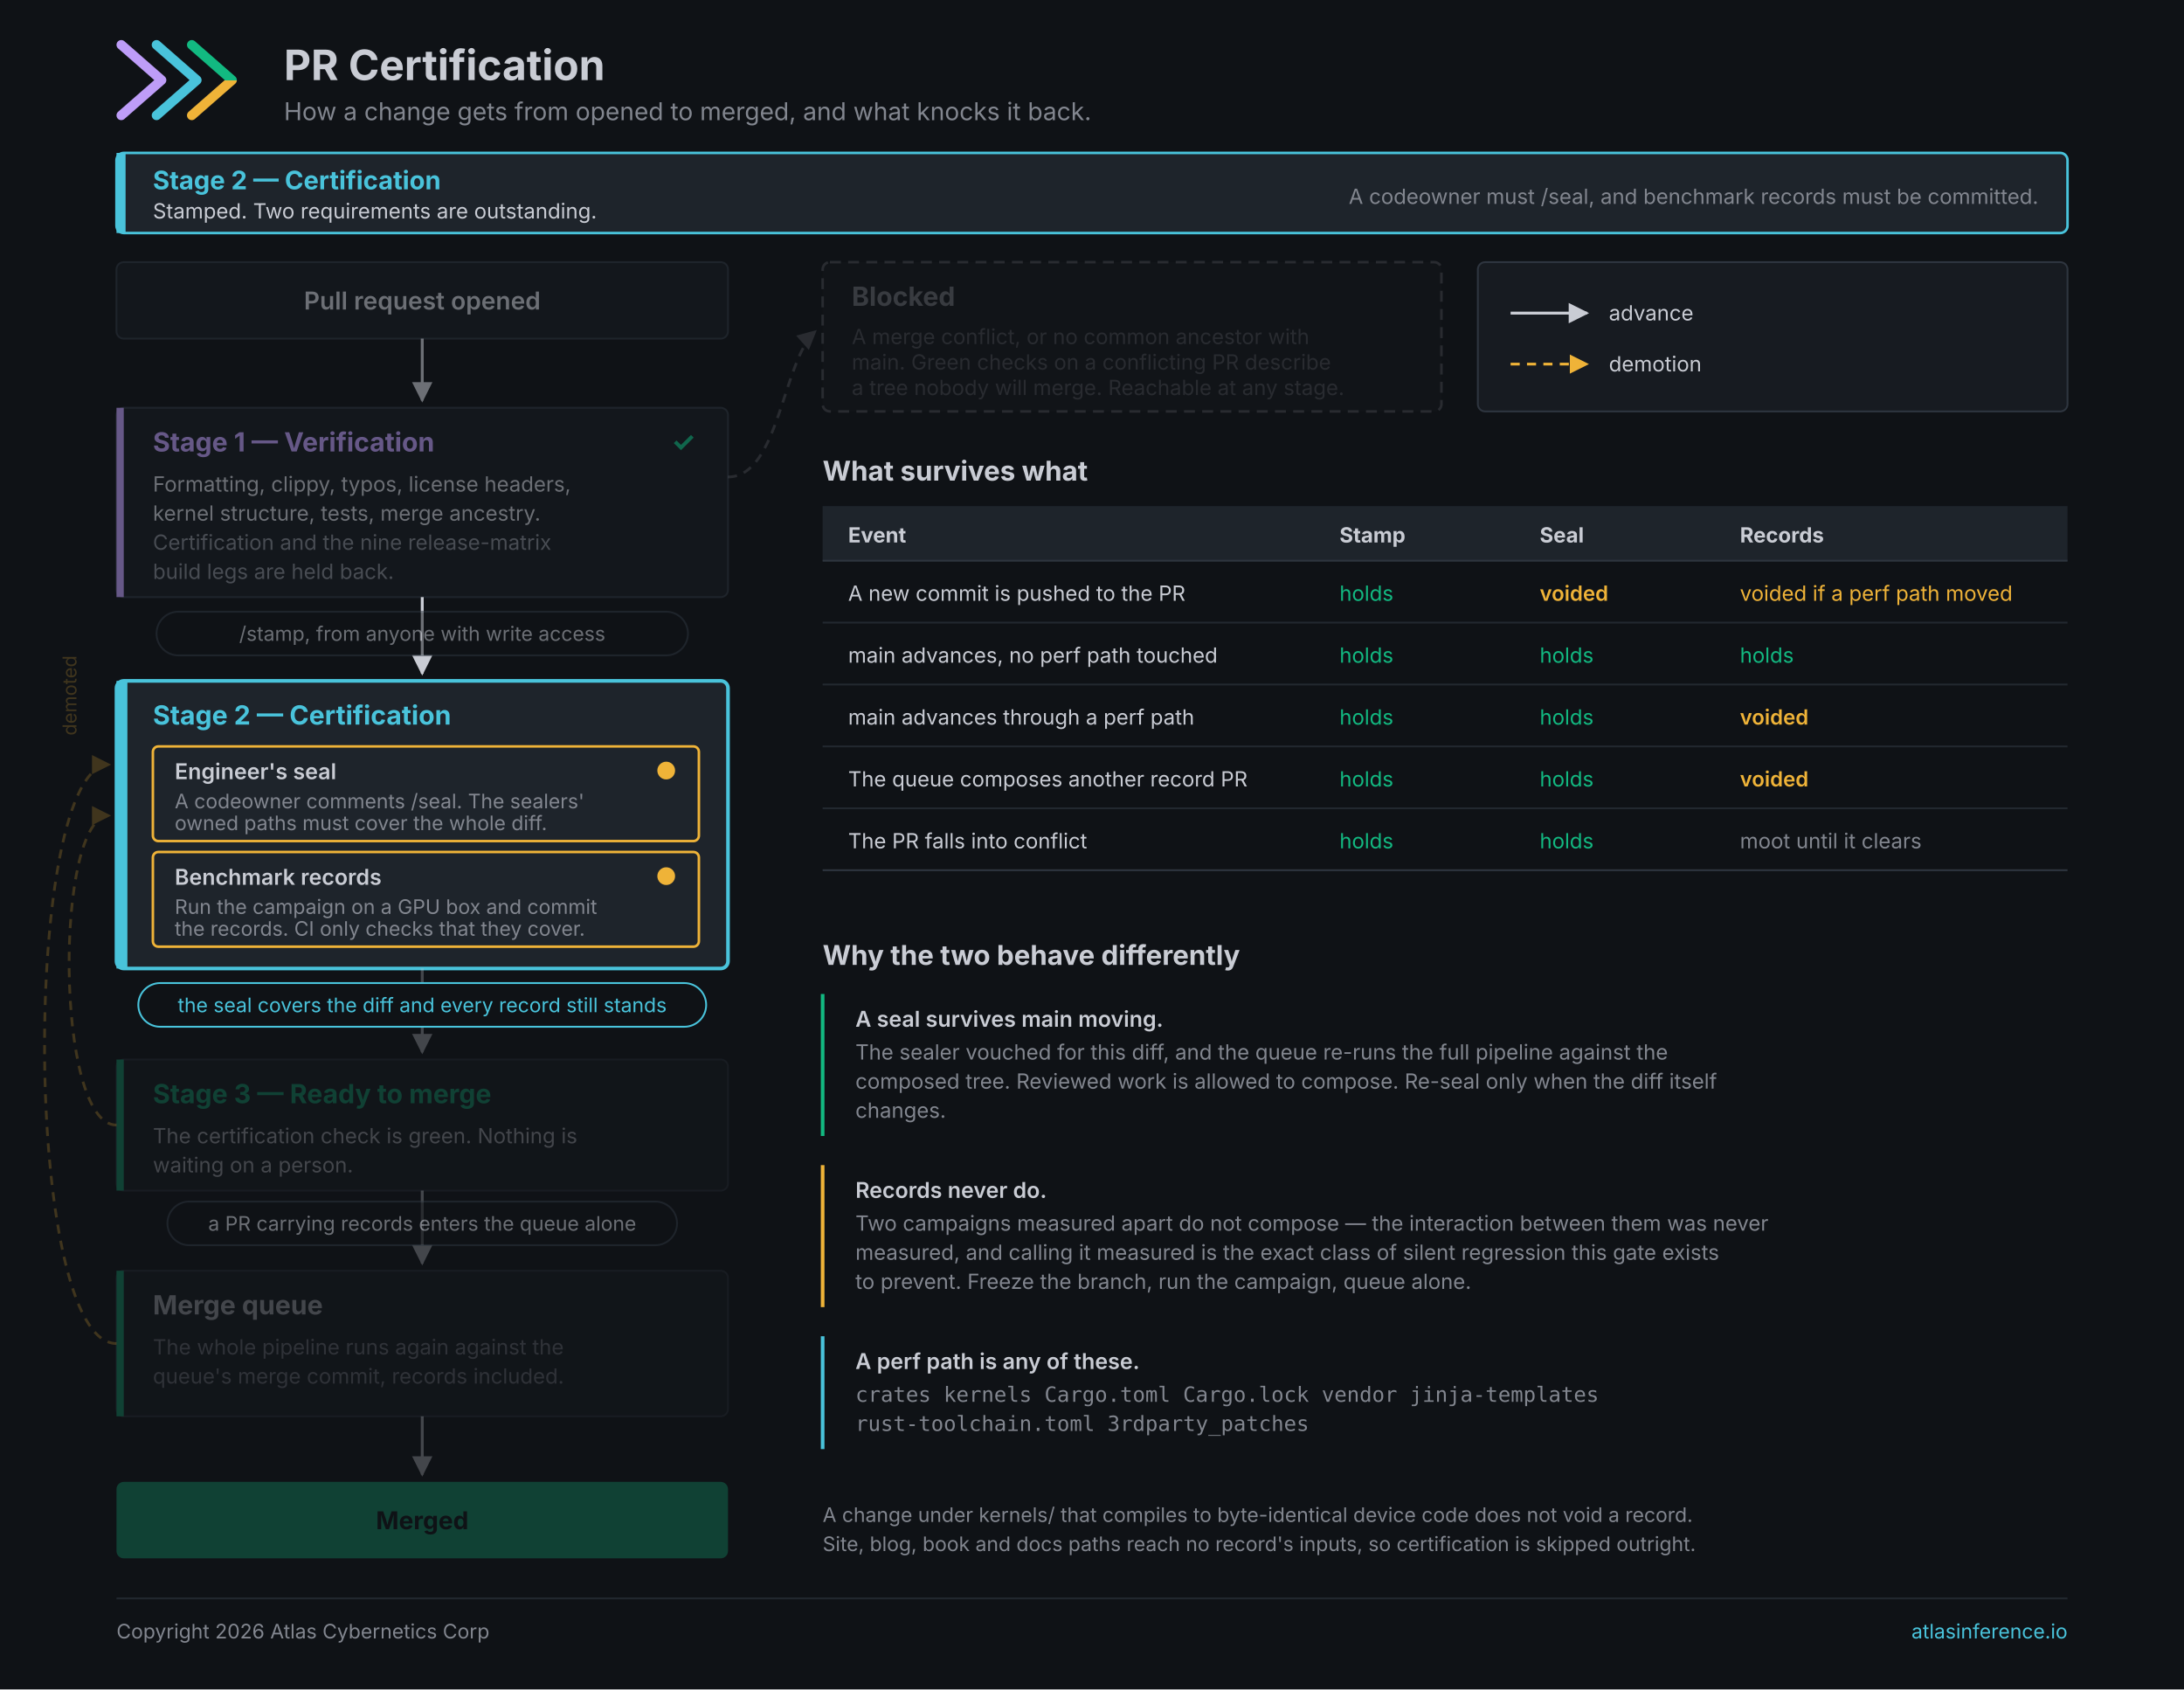
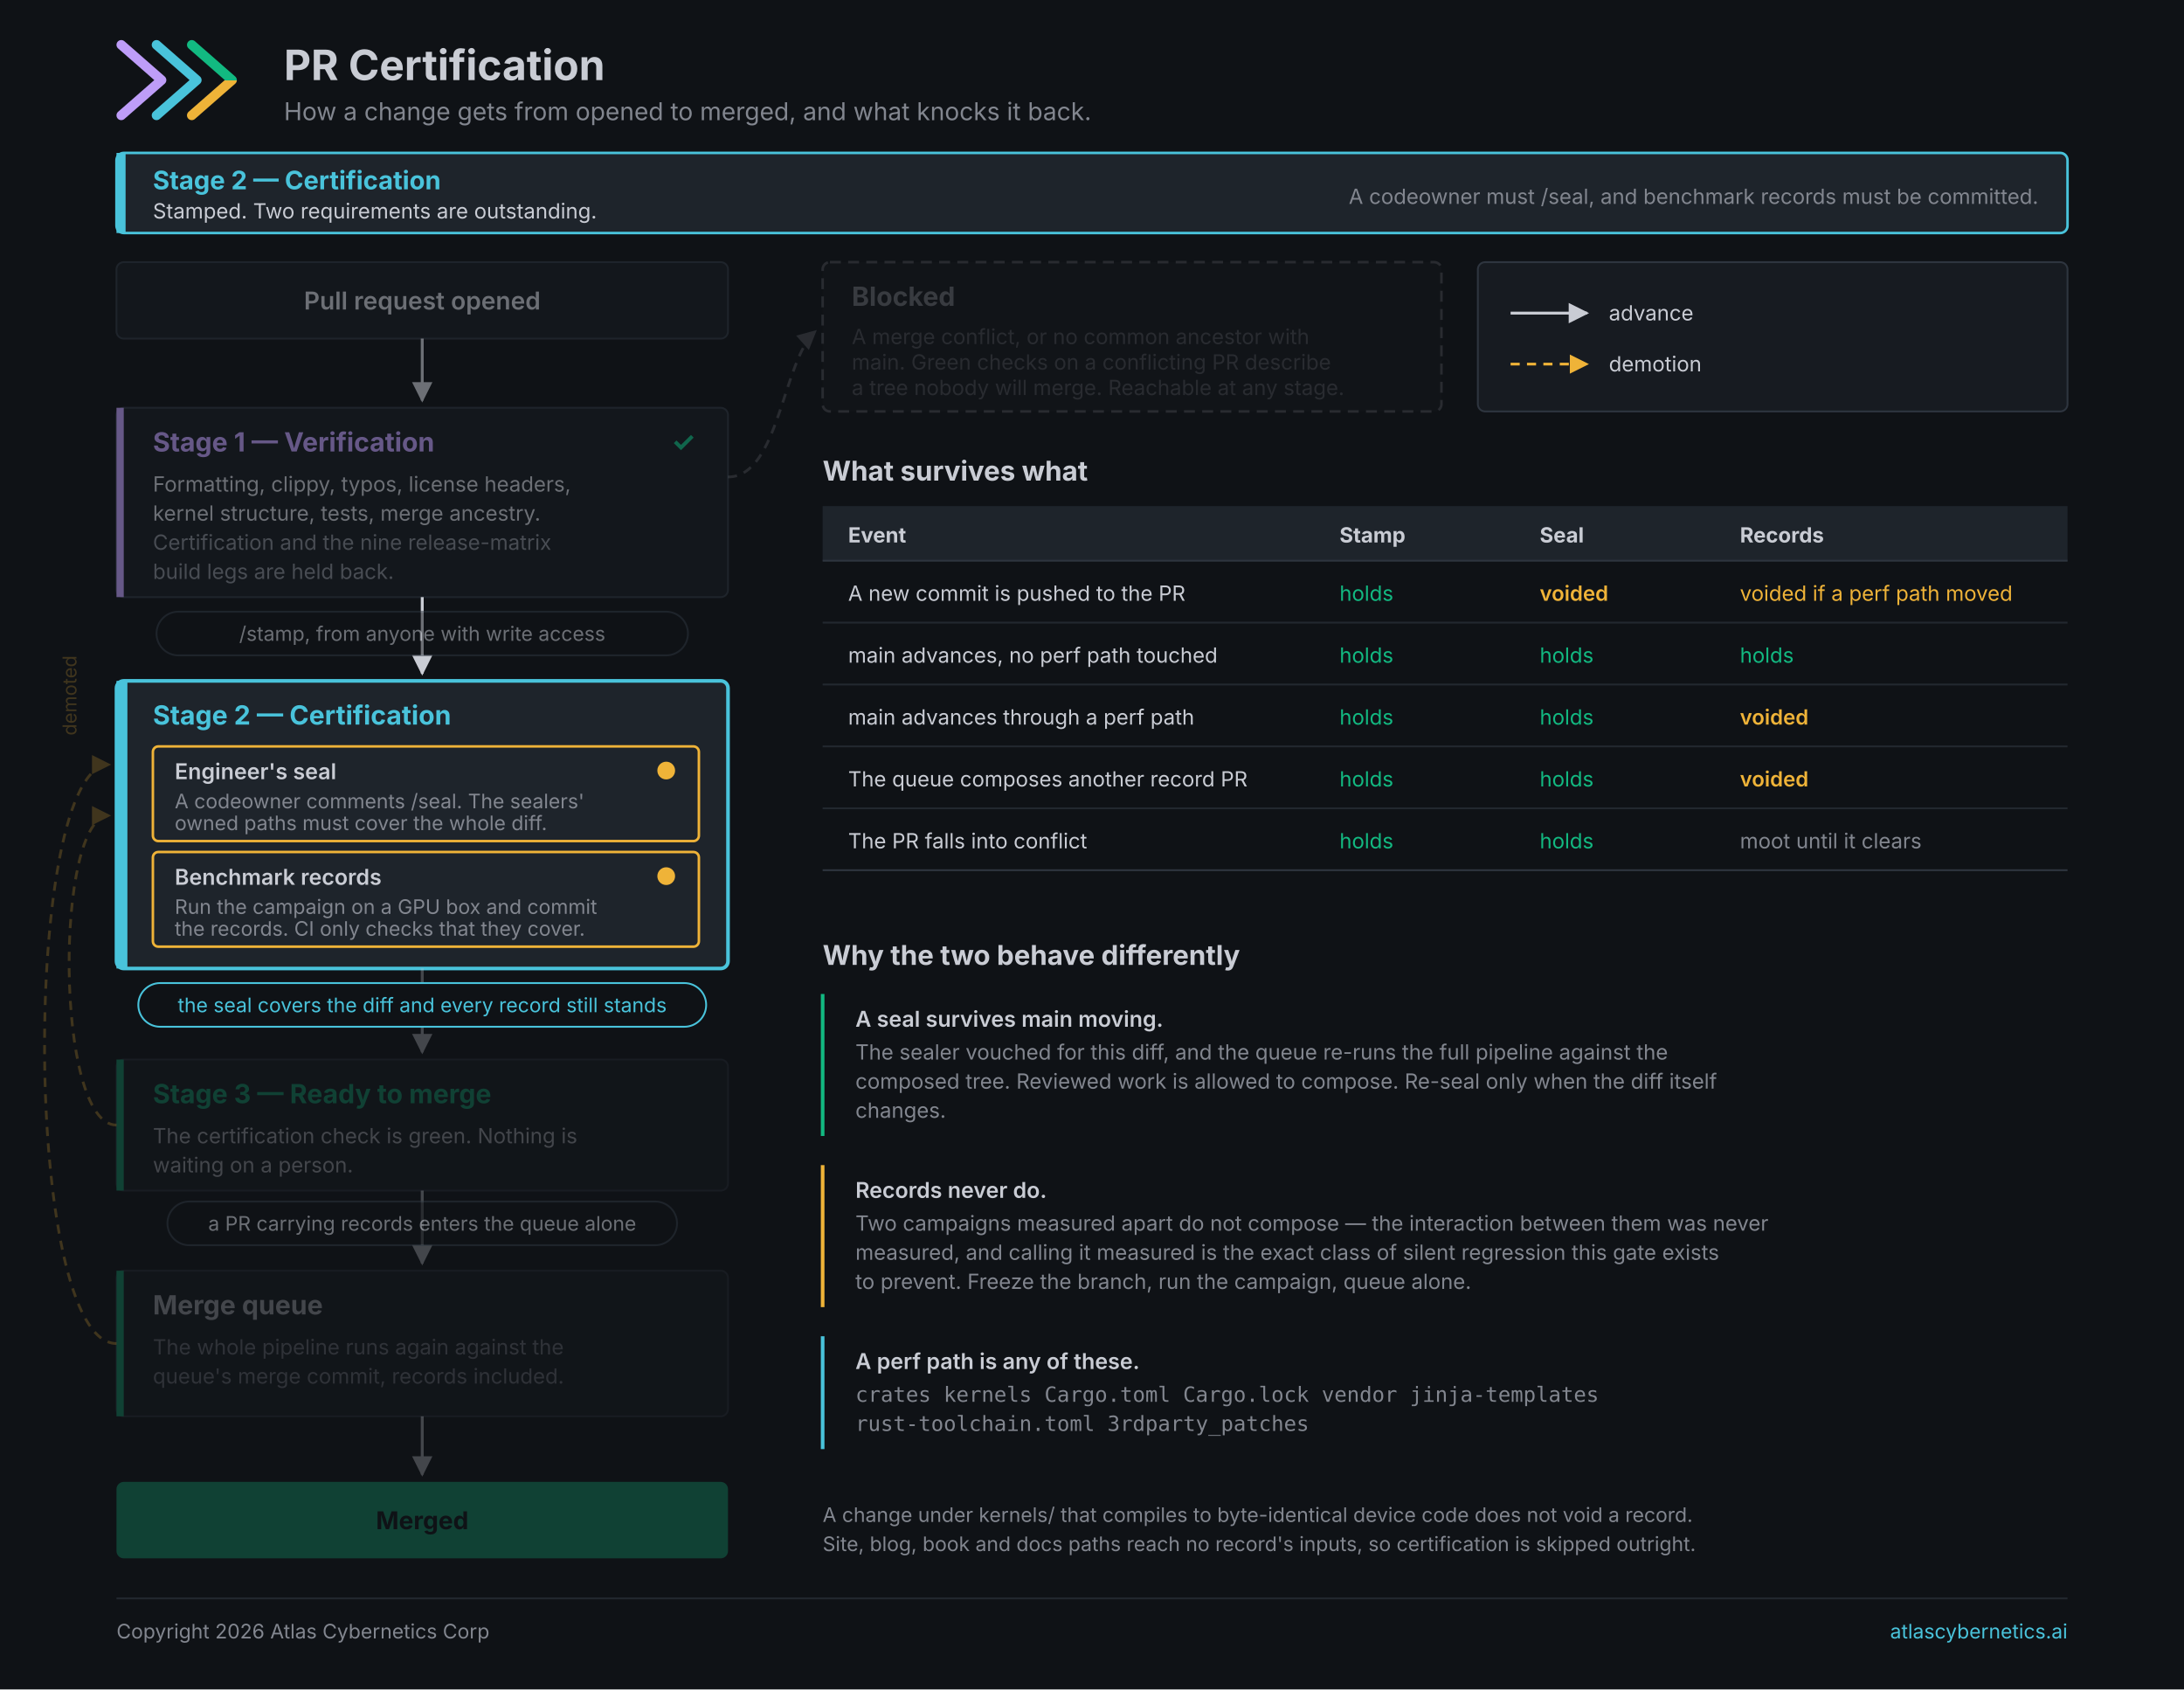
<svg xmlns="http://www.w3.org/2000/svg" xmlns:xlink="http://www.w3.org/1999/xlink" viewBox="0 0 1200 928" width="1200" height="928" font-family="Inter, ui-sans-serif, system-ui, Segoe UI, Helvetica, Arial, sans-serif" role="img" aria-label="Atlas PR Certification — Stage 2 — Certification">
  <defs>
    <linearGradient id="atlasGoldCut" x1="0" y1="0" x2="0" y2="1">
      <stop offset="0.5" stop-color="#12B981" />
      <stop offset="0.5" stop-color="#EFB338" />
    </linearGradient>
    <marker id="tipInk" viewBox="0 0 10 10" refX="9" refY="5" markerWidth="7" markerHeight="7" orient="auto-start-reverse">
      <path d="M 0 0 L 10 5 L 0 10 z" fill="#C9CCD4" />
    </marker>
    <marker id="tipGold" viewBox="0 0 10 10" refX="9" refY="5" markerWidth="7" markerHeight="7" orient="auto-start-reverse">
      <path d="M 0 0 L 10 5 L 0 10 z" fill="#EFB338" />
    </marker>
    <marker id="tipMuted" viewBox="0 0 10 10" refX="9" refY="5" markerWidth="7" markerHeight="7" orient="auto-start-reverse">
      <path d="M 0 0 L 10 5 L 0 10 z" fill="#82868F" />
    </marker>
    <marker id="tipAccent" viewBox="0 0 10 10" refX="9" refY="5" markerWidth="7" markerHeight="7" orient="auto-start-reverse">
      <path d="M 0 0 L 10 5 L 0 10 z" fill="#49C3DB" />
    </marker>
  </defs>
  <rect width="1200" height="928" fill="#0F1216" />
  <g transform="translate(64 22) scale(0.06918)">
    <g fill="none" stroke-width="76" stroke-linecap="round" stroke-linejoin="round">
      <path d="M38 38L358 318L38 598" stroke="#BE9DF8" />
      <path d="M318 38L638 318L318 598" stroke="#49C3DB" />
      <path d="M598 38L918 318L598 598" stroke="url(#atlasGoldCut)" />
    </g>
  </g>
  <text x="156" y="44" font-size="23" fill="#C9CCD4" font-weight="650">PR Certification</text>
  <text x="156" y="66" font-size="13.5" fill="#82868F">How a change gets from opened to merged, and what knocks it back.</text>
  <rect x="64" y="84" width="1072" height="44" rx="4" fill="#1E242B" stroke="#49C3DB" stroke-width="1.4" />
  <rect x="64" y="84" width="5" height="44" fill="#49C3DB" />
  <text x="84" y="104" font-size="14" fill="#49C3DB" font-weight="650">Stage 2 — Certification</text>
  <text x="84" y="120" font-size="11.5" fill="#C9CCD4">Stamped. Two requirements are outstanding.</text>
  <text x="1120" y="112" font-size="11.5" fill="#82868F" text-anchor="end">A codeowner must /seal, and benchmark records must be committed.</text>
  <g opacity="0.5">
    <rect x="64" y="144" width="336" height="42" rx="4" fill="#171B21" stroke="#2E353F" stroke-width="1" />
    <text x="232" y="170" font-size="13.5" fill="#C9CCD4" font-weight="600" text-anchor="middle">Pull request opened</text>
  </g>
  <path d="M 232 186 L 232 220" stroke="#C9CCD4" stroke-width="1.6" fill="none" marker-end="url(#tipInk)" opacity="0.5" />
  <g opacity="0.5">
    <rect x="64" y="224" width="336" height="104" rx="4" fill="#171B21" stroke="#2E353F" stroke-width="1.0" />
    <rect x="64" y="224" width="4" height="104" fill="#BE9DF8" />
    <text x="84" y="248" font-size="14.5" fill="#BE9DF8" font-weight="650">Stage 1 — Verification</text>
    <text x="84" y="270" font-size="11.5" fill="#C9CCD4">Formatting, clippy, typos, license headers,</text>
    <text x="84" y="286" font-size="11.5" fill="#C9CCD4">kernel structure, tests, merge ancestry.</text>
    <text x="84" y="302" font-size="11.5" fill="#82868F">Certification and the nine release-matrix</text>
    <text x="84" y="318" font-size="11.5" fill="#82868F">build legs are held back.</text>
    <text x="382" y="248" font-size="15" fill="#12B981" font-weight="650" text-anchor="end">✓</text>
  </g>
  <path d="M 232 328 L 232 370" stroke="#C9CCD4" stroke-width="1.6" fill="none" marker-end="url(#tipInk)" opacity="1" />
  <g opacity="0.5">
    <rect x="86.0" y="336" width="292" height="24" rx="12" fill="#0F1216" stroke="#2E353F" stroke-width="1" />
    <text x="232" y="352" font-size="11" fill="#C9CCD4" text-anchor="middle">/stamp, from anyone with write access</text>
  </g>
  <g opacity="1">
    <rect x="64" y="374" width="336" height="158" rx="4" fill="#1E242B" stroke="#49C3DB" stroke-width="2.0" />
    <rect x="64" y="374" width="6" height="158" fill="#49C3DB" />
    <text x="84" y="398" font-size="14.5" fill="#49C3DB" font-weight="650">Stage 2 — Certification</text>
  </g>
  <g opacity="1">
    <rect x="84" y="410" width="300" height="52" rx="3" fill="#1E242B" stroke="#EFB338" stroke-width="1.4" />
    <text x="96" y="428" font-size="12" fill="#C9CCD4" font-weight="600">Engineer's seal</text>
    <text x="96" y="444" font-size="11" fill="#82868F">A codeowner comments /seal. The sealers'</text>
    <text x="96" y="456" font-size="11" fill="#82868F">owned paths must cover the whole diff.</text>
    <text x="372" y="428" font-size="13" fill="#EFB338" font-weight="650" text-anchor="end">●</text>
  </g>
  <g opacity="1">
    <rect x="84" y="468" width="300" height="52" rx="3" fill="#1E242B" stroke="#EFB338" stroke-width="1.4" />
    <text x="96" y="486" font-size="12" fill="#C9CCD4" font-weight="600">Benchmark records</text>
    <text x="96" y="502" font-size="11" fill="#82868F">Run the campaign on a GPU box and commit</text>
    <text x="96" y="514" font-size="11" fill="#82868F">the records. CI only checks that they cover.</text>
    <text x="372" y="486" font-size="13" fill="#EFB338" font-weight="650" text-anchor="end">●</text>
  </g>
  <path d="M 232 532 L 232 578" stroke="#C9CCD4" stroke-width="1.6" fill="none" marker-end="url(#tipInk)" opacity="0.28" />
  <g opacity="1">
    <rect x="76.0" y="540" width="312" height="24" rx="12" fill="#0F1216" stroke="#49C3DB" stroke-width="1" />
    <text x="232" y="556" font-size="11" fill="#49C3DB" text-anchor="middle">the seal covers the diff and every record still stands</text>
  </g>
  <g opacity="0.28">
    <rect x="64" y="582" width="336" height="72" rx="4" fill="#171B21" stroke="#2E353F" stroke-width="1.0" />
    <rect x="64" y="582" width="4" height="72" fill="#12B981" />
    <text x="84" y="606" font-size="14.5" fill="#12B981" font-weight="650">Stage 3 — Ready to merge</text>
    <text x="84" y="628" font-size="11.5" fill="#C9CCD4">The certification check is green. Nothing is</text>
    <text x="84" y="644" font-size="11.5" fill="#C9CCD4">waiting on a person.</text>
  </g>
  <path d="M 232 654 L 232 694" stroke="#C9CCD4" stroke-width="1.6" fill="none" marker-end="url(#tipInk)" opacity="0.28" />
  <g opacity="0.5">
    <rect x="92.0" y="660" width="280" height="24" rx="12" fill="#0F1216" stroke="#2E353F" stroke-width="1" />
    <text x="232" y="676" font-size="11" fill="#C9CCD4" text-anchor="middle">a PR carrying records enters the queue alone</text>
  </g>
  <g opacity="0.28">
    <rect x="64" y="698" width="336" height="80" rx="4" fill="#171B21" stroke="#2E353F" stroke-width="1.0" />
    <rect x="64" y="698" width="4" height="80" fill="#12B981" />
    <text x="84" y="722" font-size="14.5" fill="#C9CCD4" font-weight="650">Merge queue</text>
    <text x="84" y="744" font-size="11.5" fill="#82868F">The whole pipeline runs again against the</text>
    <text x="84" y="760" font-size="11.5" fill="#82868F">queue's merge commit, records included.</text>
  </g>
  <path d="M 232 778 L 232 810" stroke="#C9CCD4" stroke-width="1.6" fill="none" marker-end="url(#tipInk)" opacity="0.28" />
  <g opacity="0.28">
    <rect x="64" y="814" width="336" height="42" rx="4" fill="#12B981" />
    <text x="232" y="840" font-size="13.5" fill="#0F1216" font-weight="650" text-anchor="middle">Merged</text>
  </g>
  <path d="M 64 618 C 30 618, 30 448, 60 448" stroke="#EFB338" stroke-width="1.5" fill="none" marker-end="url(#tipGold)" opacity="0.22" stroke-dasharray="5 4" />
  <path d="M 64 738 C 12 738, 12 420, 60 420" stroke="#EFB338" stroke-width="1.5" fill="none" marker-end="url(#tipGold)" opacity="0.22" stroke-dasharray="5 4" />
  <text x="42" y="404" font-size="10.5" fill="#EFB338" opacity="0.22" transform="rotate(-90 42 404)">demoted</text>
  <path d="M 400 262 C 428 262, 430 198, 448 182" stroke="#82868F" stroke-width="1.5" fill="none" marker-end="url(#tipMuted)" opacity="0.22" stroke-dasharray="5 4" />
  <g opacity="0.22">
    <rect x="452" y="144" width="340" height="82" rx="4" fill="#171B21" stroke="#82868F" stroke-width="1.4" stroke-dasharray="6 4" />
    <text x="468" y="168" font-size="14.5" fill="#C9CCD4" font-weight="650">Blocked</text>
    <text x="468" y="189" font-size="11.5" fill="#82868F">A merge conflict, or no common ancestor with</text>
    <text x="468" y="203" font-size="11.5" fill="#82868F">main. Green checks on a conflicting PR describe</text>
    <text x="468" y="217" font-size="11.5" fill="#82868F">a tree nobody will merge. Reachable at any stage.</text>
  </g>
  <rect x="812" y="144" width="324" height="82" rx="4" fill="#171B21" stroke="#2E353F" stroke-width="1" />
  <path d="M 830 172 L 872 172" stroke="#C9CCD4" stroke-width="1.6" fill="none" marker-end="url(#tipInk)" opacity="1" />
  <text x="884" y="176" font-size="11.5" fill="#C9CCD4">advance</text>
  <path d="M 830 200 L 872 200" stroke="#EFB338" stroke-width="1.5" fill="none" marker-end="url(#tipGold)" opacity="1" stroke-dasharray="5 4" />
  <text x="884" y="204" font-size="11.5" fill="#C9CCD4">demotion</text>
  <text x="452" y="264" font-size="15" fill="#C9CCD4" font-weight="650">What survives what</text>
  <rect x="452" y="278" width="684" height="30" fill="#1E242B" />
  <text x="466" y="298" font-size="11.5" fill="#C9CCD4" font-weight="650">Event</text>
  <text x="736" y="298" font-size="11.5" fill="#C9CCD4" font-weight="650">Stamp</text>
  <text x="846" y="298" font-size="11.5" fill="#C9CCD4" font-weight="650">Seal</text>
  <text x="956" y="298" font-size="11.5" fill="#C9CCD4" font-weight="650">Records</text>
  <g opacity="1">
    <text x="466" y="330" font-size="11.5" fill="#C9CCD4">A new commit is pushed to the PR</text>
    <text x="736" y="330" font-size="11.5" fill="#12B981">holds</text>
    <text x="846" y="330" font-size="11.5" fill="#EFB338" font-weight="600">voided</text>
    <text x="956" y="330" font-size="11.5" fill="#EFB338">voided if a perf path moved</text>
  </g>
  <g opacity="1">
    <text x="466" y="364" font-size="11.5" fill="#C9CCD4">main advances, no perf path touched</text>
    <text x="736" y="364" font-size="11.5" fill="#12B981">holds</text>
    <text x="846" y="364" font-size="11.5" fill="#12B981">holds</text>
    <text x="956" y="364" font-size="11.5" fill="#12B981">holds</text>
  </g>
  <g opacity="1">
    <text x="466" y="398" font-size="11.5" fill="#C9CCD4">main advances through a perf path</text>
    <text x="736" y="398" font-size="11.5" fill="#12B981">holds</text>
    <text x="846" y="398" font-size="11.5" fill="#12B981">holds</text>
    <text x="956" y="398" font-size="11.5" fill="#EFB338" font-weight="600">voided</text>
  </g>
  <g opacity="1">
    <text x="466" y="432" font-size="11.5" fill="#C9CCD4">The queue composes another record PR</text>
    <text x="736" y="432" font-size="11.5" fill="#12B981">holds</text>
    <text x="846" y="432" font-size="11.5" fill="#12B981">holds</text>
    <text x="956" y="432" font-size="11.5" fill="#EFB338" font-weight="600">voided</text>
  </g>
  <g opacity="1">
    <text x="466" y="466" font-size="11.5" fill="#C9CCD4">The PR falls into conflict</text>
    <text x="736" y="466" font-size="11.5" fill="#12B981">holds</text>
    <text x="846" y="466" font-size="11.5" fill="#12B981">holds</text>
    <text x="956" y="466" font-size="11.5" fill="#82868F">moot until it clears</text>
  </g>
  <line x1="452" y1="308" x2="1136" y2="308" stroke="#2E353F" />
  <line x1="452" y1="342" x2="1136" y2="342" stroke="#22282F" />
  <line x1="452" y1="376" x2="1136" y2="376" stroke="#22282F" />
  <line x1="452" y1="410" x2="1136" y2="410" stroke="#22282F" />
  <line x1="452" y1="444" x2="1136" y2="444" stroke="#22282F" />
  <line x1="452" y1="478" x2="1136" y2="478" stroke="#2E353F" />
  <text x="452" y="530" font-size="15" fill="#C9CCD4" font-weight="650">Why the two behave differently</text>
  <line x1="452" y1="546" x2="452" y2="624" stroke="#12B981" stroke-width="2" />
  <text x="470" y="564" font-size="12" fill="#C9CCD4" font-weight="600">A seal survives main moving.</text>
  <text x="470" y="582" font-size="11.5" fill="#82868F">The sealer vouched for this diff, and the queue re-runs the full pipeline against the</text>
  <text x="470" y="598" font-size="11.5" fill="#82868F">composed tree. Reviewed work is allowed to compose. Re-seal only when the diff itself</text>
  <text x="470" y="614" font-size="11.5" fill="#82868F">changes.</text>
  <line x1="452" y1="640" x2="452" y2="718" stroke="#EFB338" stroke-width="2" />
  <text x="470" y="658" font-size="12" fill="#C9CCD4" font-weight="600">Records never do.</text>
  <text x="470" y="676" font-size="11.5" fill="#82868F">Two campaigns measured apart do not compose — the interaction between them was never</text>
  <text x="470" y="692" font-size="11.5" fill="#82868F">measured, and calling it measured is the exact class of silent regression this gate exists</text>
  <text x="470" y="708" font-size="11.5" fill="#82868F">to prevent. Freeze the branch, run the campaign, queue alone.</text>
  <line x1="452" y1="734" x2="452" y2="796" stroke="#49C3DB" stroke-width="2" />
  <text x="470" y="752" font-size="12" fill="#C9CCD4" font-weight="600">A perf path is any of these.</text>
  <text x="470" y="770" font-size="11.5" fill="#82868F" font-family="ui-mono, ui-monospace, SFMono-Regular, Menlo, monospace">crates  kernels  Cargo.toml  Cargo.lock  vendor  jinja-templates</text>
  <text x="470" y="786" font-size="11.5" fill="#82868F" font-family="ui-mono, ui-monospace, SFMono-Regular, Menlo, monospace">rust-toolchain.toml  3rdparty_patches</text>
  <text x="452" y="836" font-size="11" fill="#82868F">A change under kernels/ that compiles to byte-identical device code does not void a record.</text>
  <text x="452" y="852" font-size="11" fill="#82868F">Site, blog, book and docs paths reach no record's inputs, so certification is skipped outright.</text>
  <line x1="64" y1="878" x2="1136" y2="878" stroke="#22282F" />
  <text x="64" y="900" font-size="11" fill="#82868F">Copyright 2026 Atlas Cybernetics Corp</text>
-   <a href="https://atlasinference.io" xlink:href="https://atlasinference.io" target="_blank" rel="noopener">
-     <text x="1136" y="900" font-size="11" fill="#49C3DB" text-anchor="end">atlasinference.io</text>
+   <a href="https://atlascybernetics.ai" xlink:href="https://atlascybernetics.ai" target="_blank" rel="noopener">
+     <text x="1136" y="900" font-size="11" fill="#49C3DB" text-anchor="end">atlascybernetics.ai</text>
  </a>
</svg>
